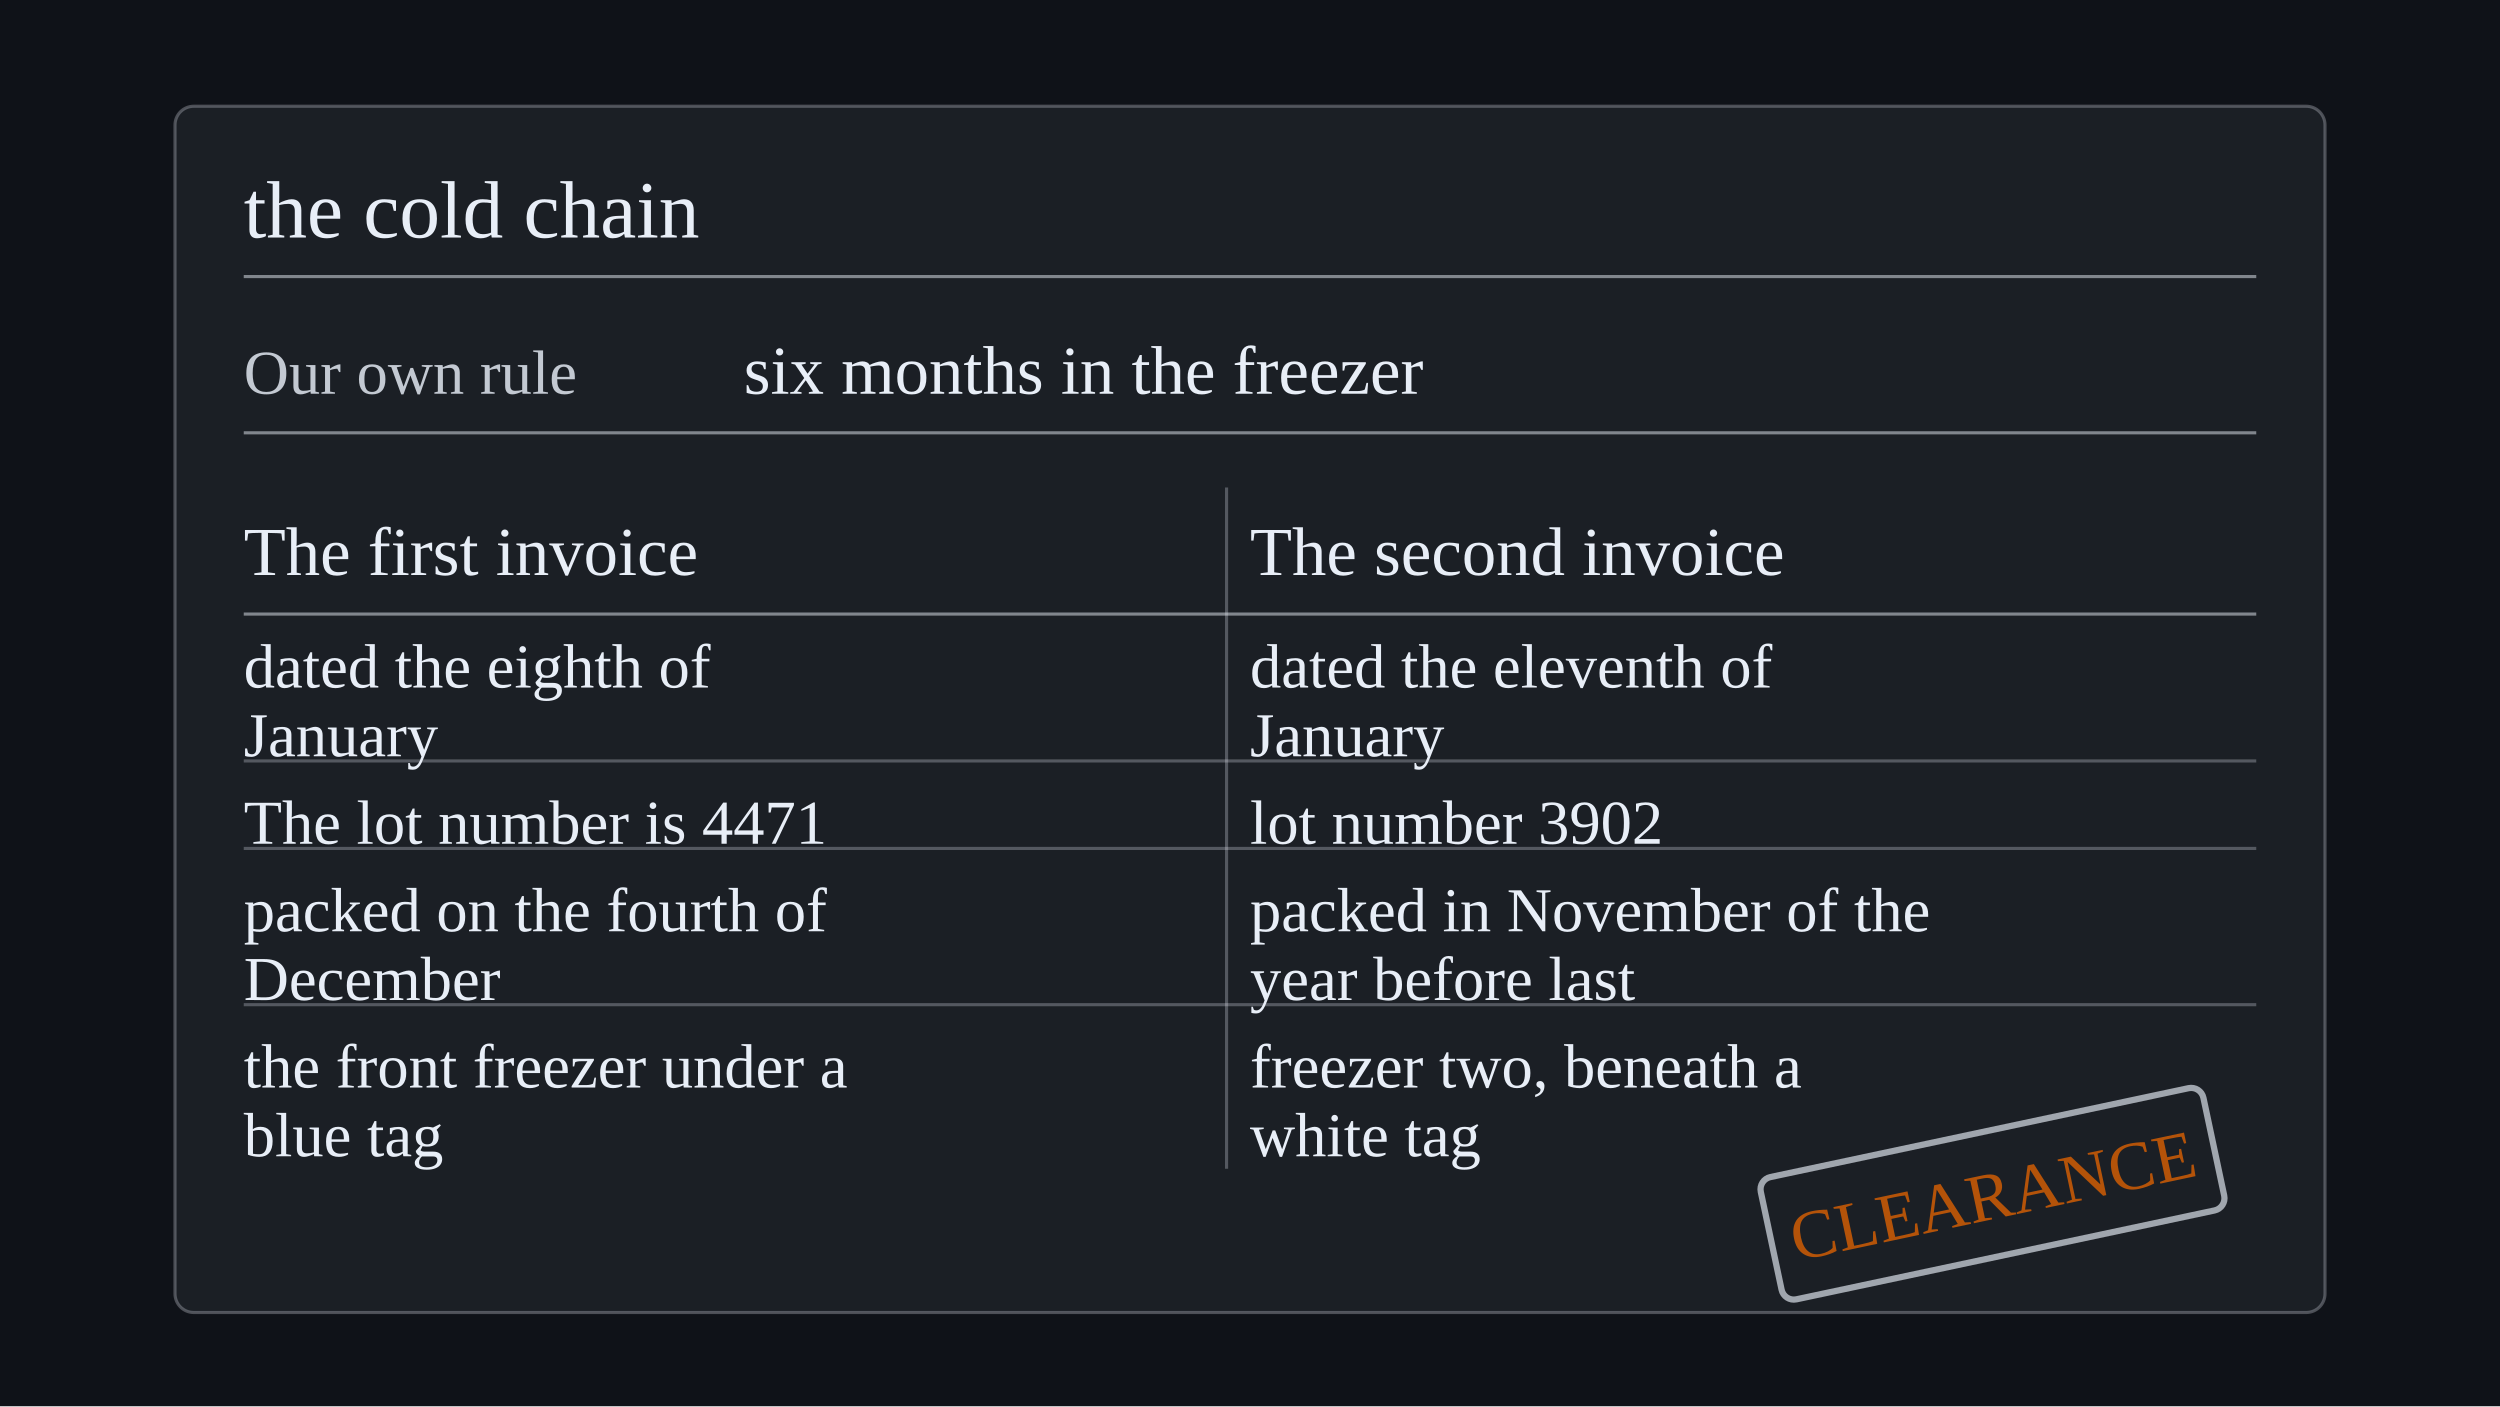
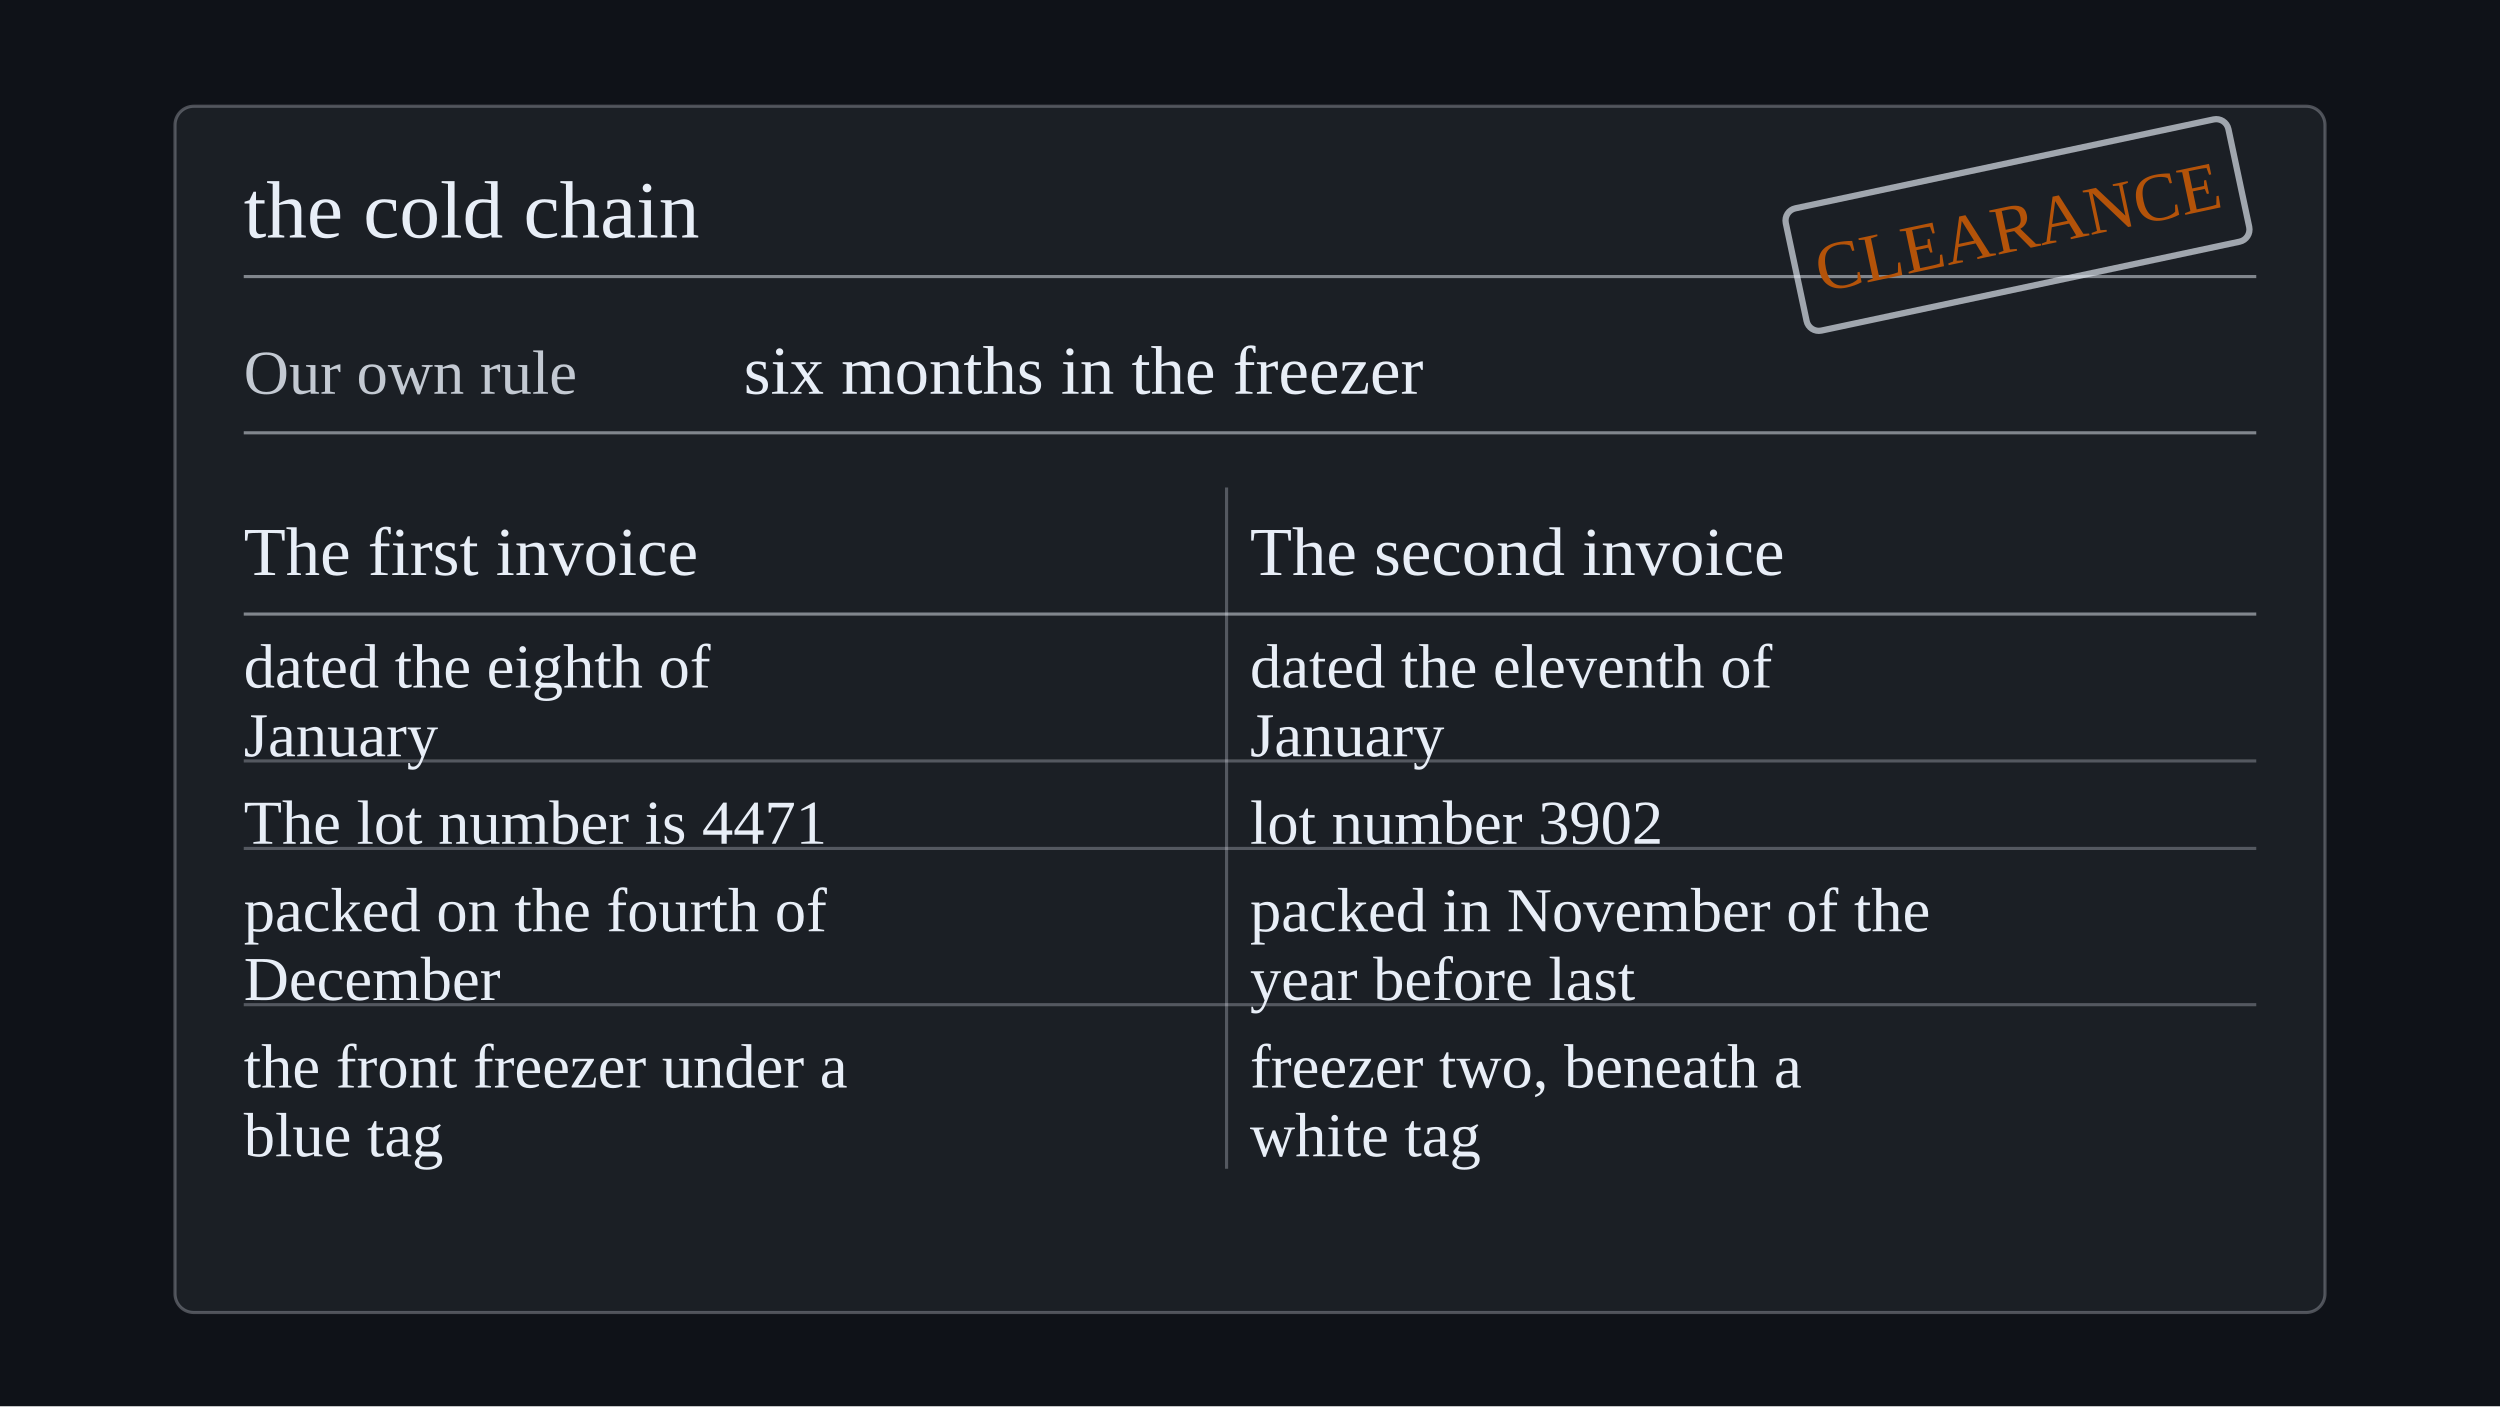
<svg xmlns="http://www.w3.org/2000/svg" width="800" height="450" viewBox="0 0 800 450" role="img">
  <rect x="0" y="0" width="800" height="450" fill="#0f1218" />
  <rect x="56" y="34" width="688" height="386" fill="rgba(232,238,247,0.06)" stroke="rgba(232,238,247,0.28)" stroke-width="1" rx="6" />
  <text x="78" y="76" font-size="26" fill="#e8eef7">the cold chain</text>
  <line x1="78" y1="88.5" x2="722" y2="88.5" stroke="rgba(232,238,247,0.5)" stroke-width="1" />
  <text x="78" y="126" font-size="20" fill="#e8eef7" fill-opacity="0.82">Our own rule</text>
  <text x="238" y="126" font-size="22" fill="#e8eef7">six months in the freezer</text>
  <line x1="78" y1="138.5" x2="722" y2="138.5" stroke="rgba(232,238,247,0.5)" stroke-width="1" />
  <text x="78" y="184" font-size="22" fill="#e8eef7">
    <tspan x="78" dy="0">The first invoice</tspan>
  </text>
  <text x="400" y="184" font-size="22" fill="#e8eef7">
    <tspan x="400" dy="0">The second invoice</tspan>
  </text>
  <line x1="392.5" y1="156" x2="392.5" y2="374" stroke="rgba(232,238,247,0.28)" stroke-width="1" />
  <line x1="78" y1="196.5" x2="722" y2="196.5" stroke="rgba(232,238,247,0.5)" stroke-width="1" />
  <text x="78" y="220" font-size="20" fill="#e8eef7">
    <tspan x="78" dy="0">dated the eighth of</tspan>
    <tspan x="78" dy="22">January</tspan>
  </text>
  <text x="400" y="220" font-size="20" fill="#e8eef7">
    <tspan x="400" dy="0">dated the eleventh of</tspan>
    <tspan x="400" dy="22">January</tspan>
  </text>
  <line x1="78" y1="243.5" x2="722" y2="243.5" stroke="rgba(232,238,247,0.28)" stroke-width="1" />
  <text x="78" y="270" font-size="20" fill="#e8eef7">
    <tspan x="78" dy="0">The lot number is 4471</tspan>
  </text>
  <text x="400" y="270" font-size="20" fill="#e8eef7">
    <tspan x="400" dy="0">lot number 3902</tspan>
  </text>
  <line x1="78" y1="271.5" x2="722" y2="271.5" stroke="rgba(232,238,247,0.28)" stroke-width="1" />
  <text x="78" y="298" font-size="20" fill="#e8eef7">
    <tspan x="78" dy="0">packed on the fourth of</tspan>
    <tspan x="78" dy="22">December</tspan>
  </text>
  <text x="400" y="298" font-size="20" fill="#e8eef7">
    <tspan x="400" dy="0">packed in November of the</tspan>
    <tspan x="400" dy="22">year before last</tspan>
  </text>
  <line x1="78" y1="321.5" x2="722" y2="321.5" stroke="rgba(232,238,247,0.28)" stroke-width="1" />
  <text x="78" y="348" font-size="20" fill="#e8eef7">
    <tspan x="78" dy="0">the front freezer under a</tspan>
    <tspan x="78" dy="22">blue tag</tspan>
  </text>
  <text x="400" y="348" font-size="20" fill="#e8eef7">
    <tspan x="400" dy="0">freezer two, beneath a</tspan>
    <tspan x="400" dy="22">white tag</tspan>
  </text>
-   <g transform="rotate(-12 637.6 382)">
-     <rect x="565.2" y="362" width="144.8" height="40" fill="none" stroke="rgba(232,238,247,0.65)" stroke-width="2" rx="4" data-stamp="1" />
-     <text x="637.6" y="390" font-size="22" fill="#b45309" text-anchor="middle">CLEARANCE</text>
+   <g transform="rotate(-12 645.6 72)">
+     <rect x="573.2" y="52" width="144.8" height="40" fill="none" stroke="rgba(232,238,247,0.65)" stroke-width="2" rx="4" data-stamp="1" />
+     <text x="645.6" y="80" font-size="22" fill="#b45309" text-anchor="middle">CLEARANCE</text>
  </g>
</svg>
